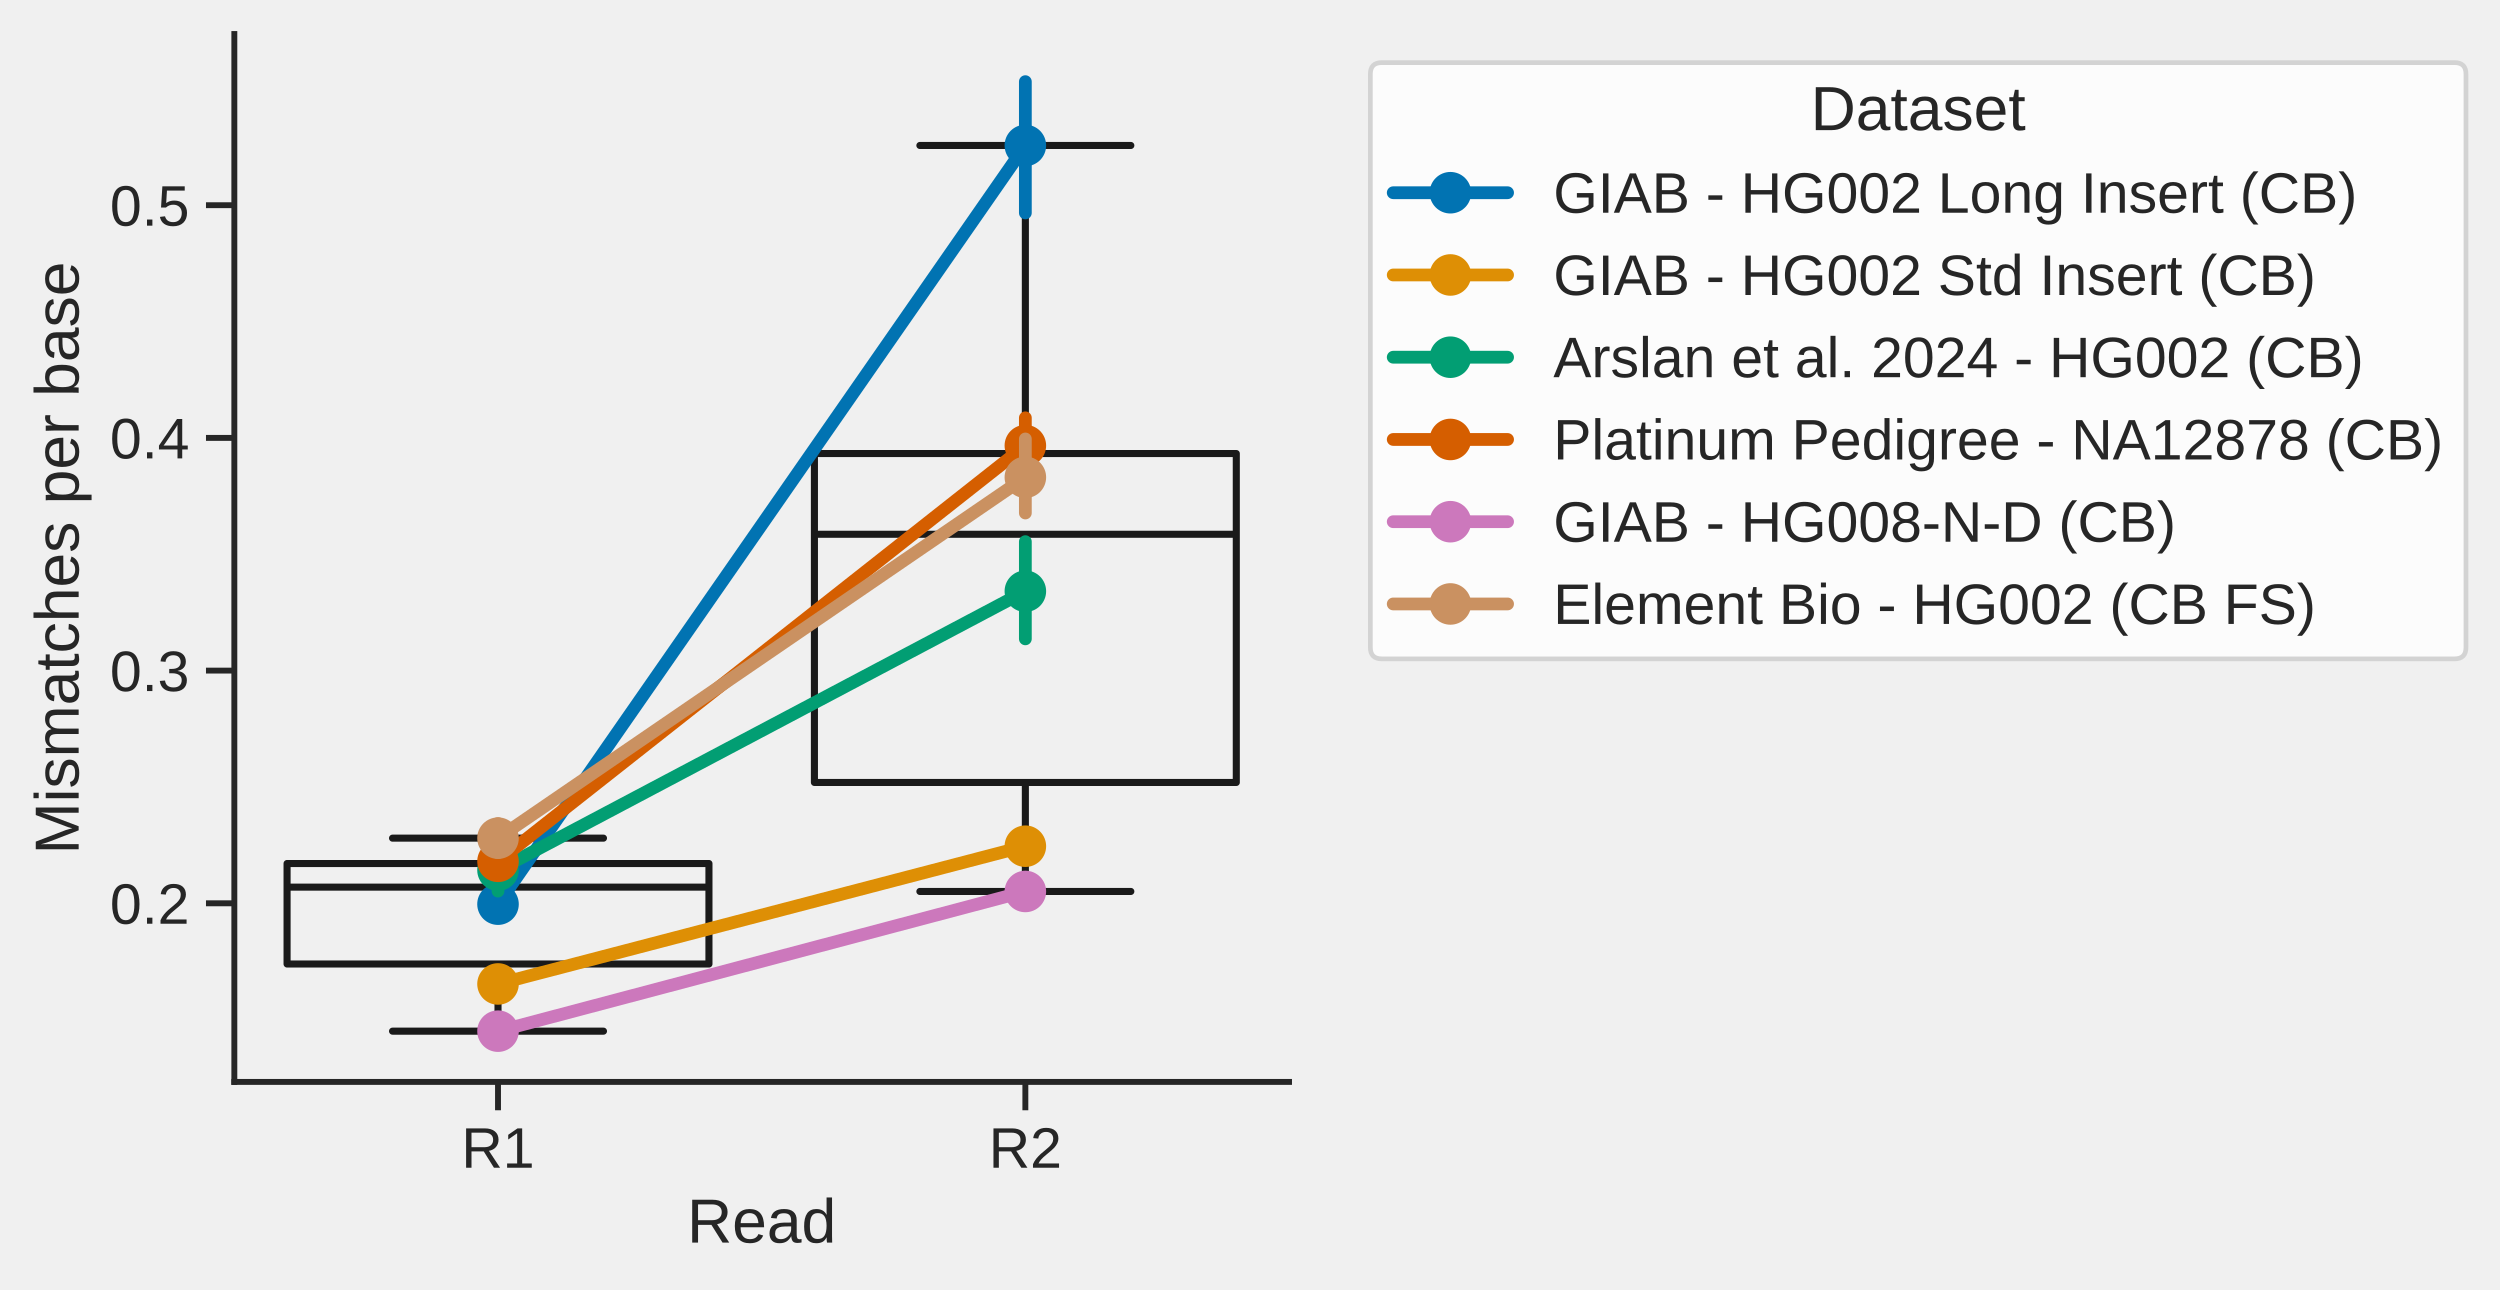
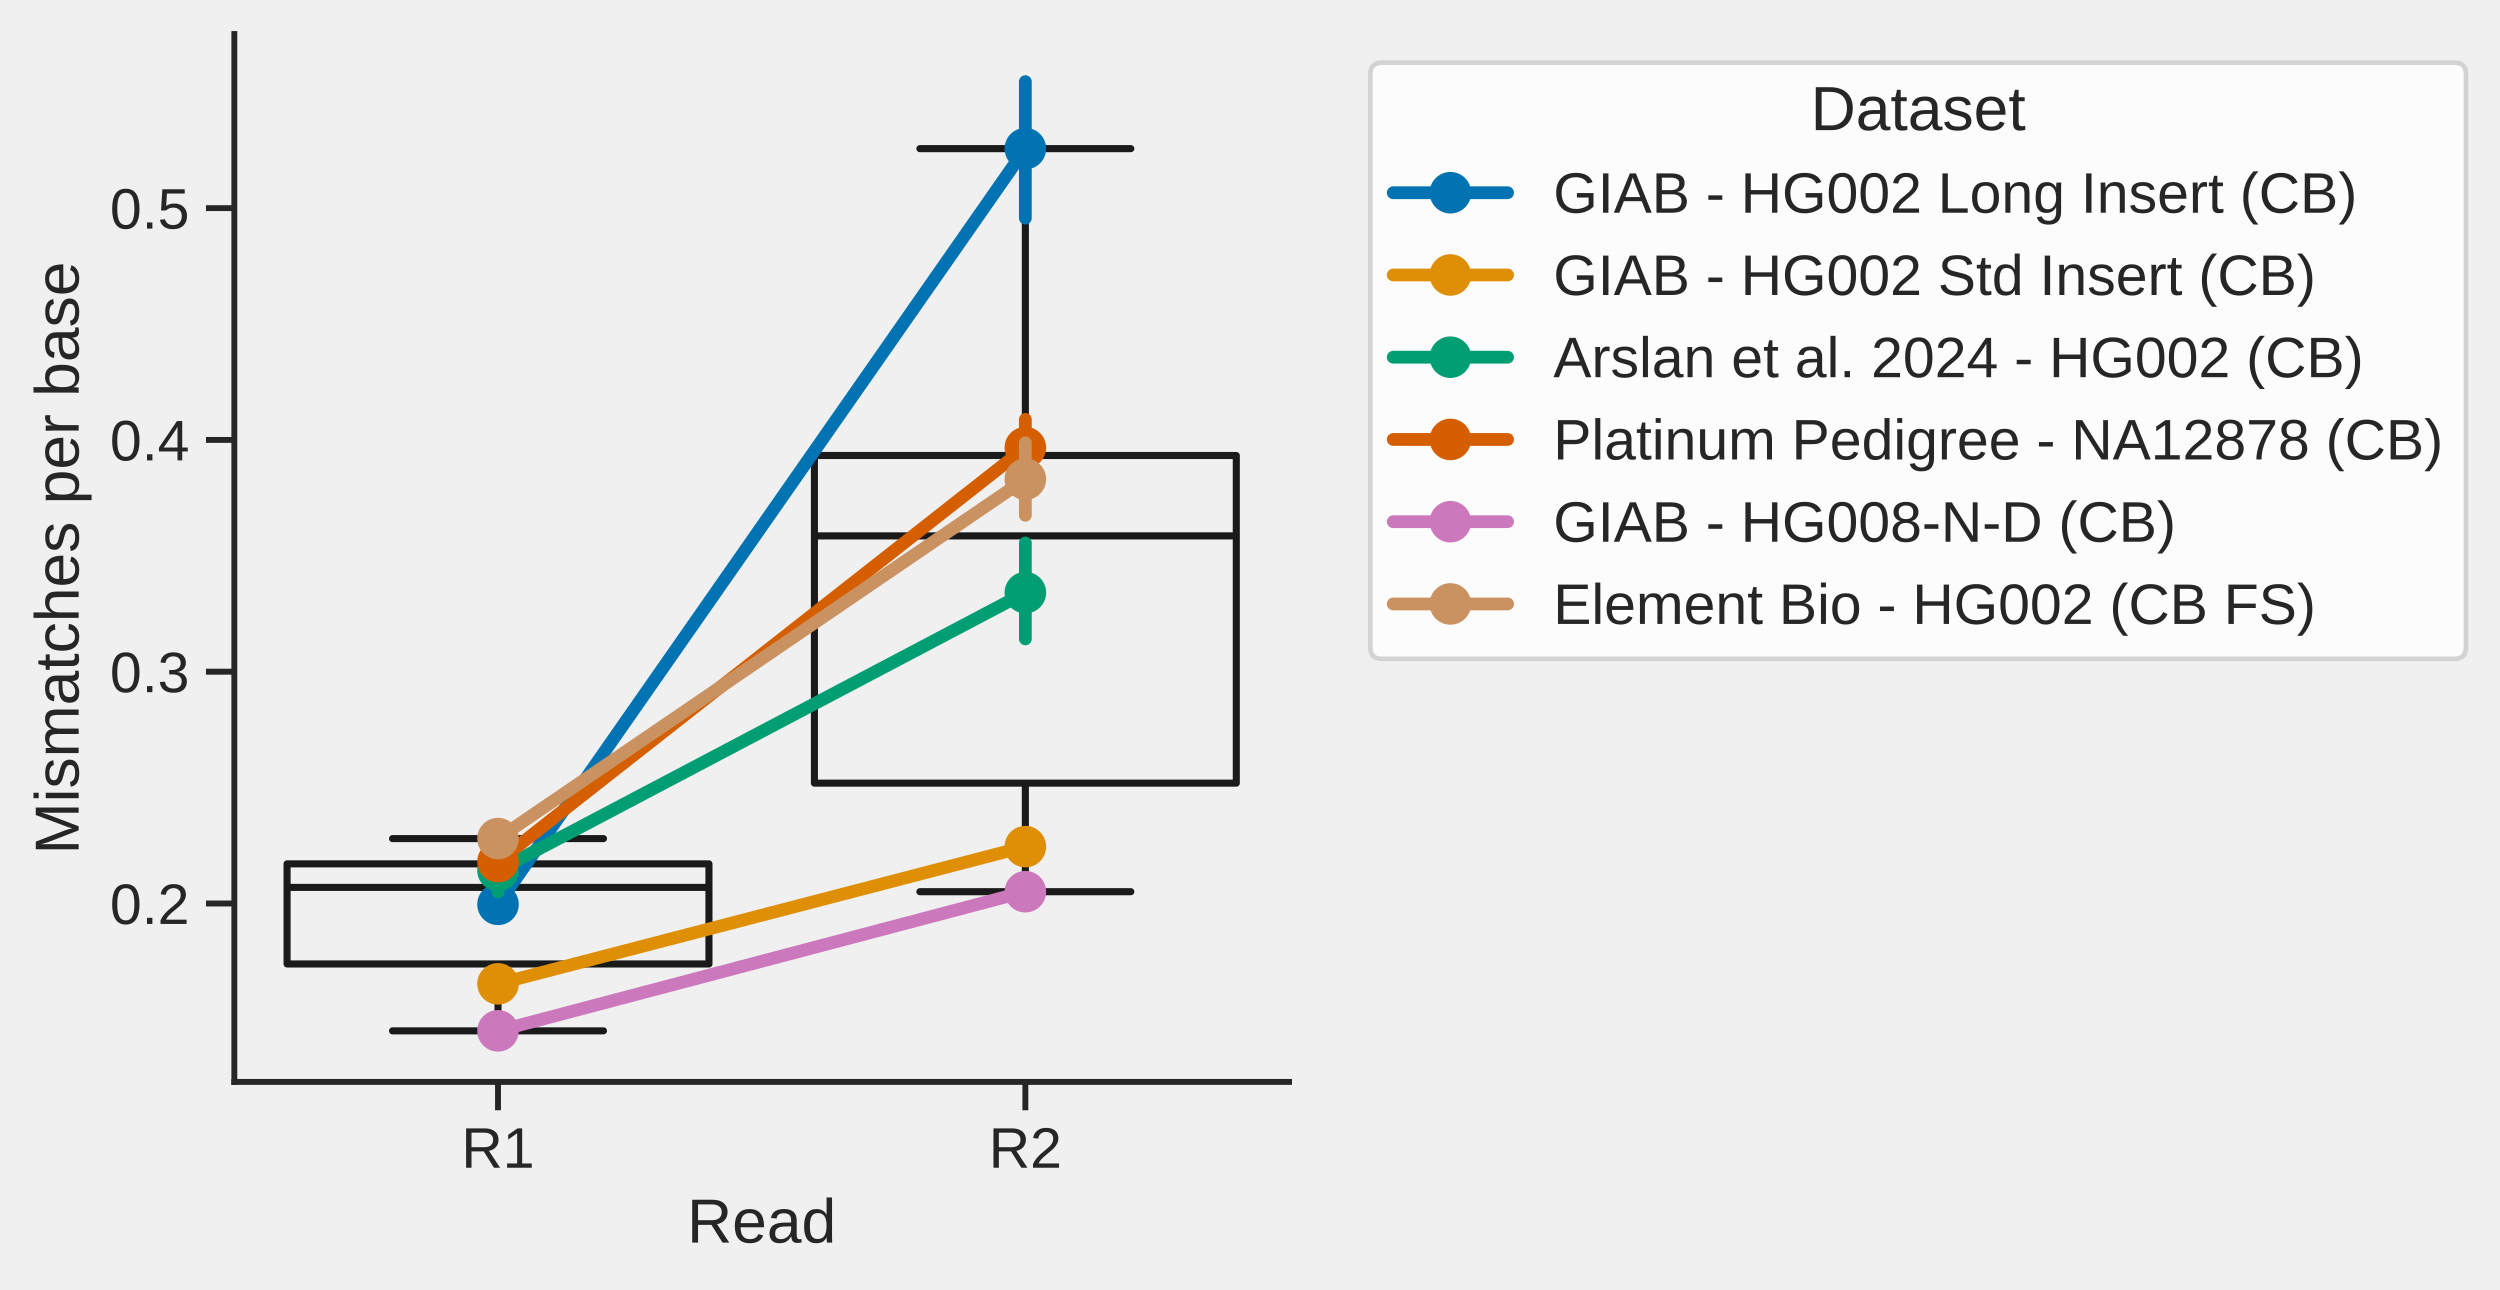
<svg xmlns="http://www.w3.org/2000/svg" xmlns:xlink="http://www.w3.org/1999/xlink" width="529.063pt" height="272.798pt" viewBox="0 0 529.063 272.798" version="1.1">
  <defs>
    <style type="text/css">*{stroke-linejoin: round; stroke-linecap: butt}</style>
  </defs>
  <g id="figure_1">
    <g id="patch_1">
      <path d="M 0 272.798  L 529.063 272.798  L 529.063 0  L 0 0  L 0 272.798  z " style="fill: none" />
    </g>
    <g id="axes_1">
      <g id="patch_2">
        <path d="M 49.591 228.96  L 272.791 228.96  L 272.791 7.2  L 49.591 7.2  L 49.591 228.96  z " style="fill: none" />
      </g>
      <g id="line2d_1">
-         <path d="M 60.751 204.008  L 150.031 204.008  L 150.031 182.742  L 60.751 182.742  L 60.751 204.008  " clip-path="url(#p62693f05a8)" style="fill: none; stroke: #1a1a1a; stroke-width: 1.5; stroke-linecap: round" />
+         <path d="M 60.751 203.998  L 150.031 203.998  L 150.031 182.815  L 60.751 182.815  L 60.751 203.998  " clip-path="url(#p016301bcf2)" style="fill: none; stroke: #1a1a1a; stroke-width: 1.5; stroke-linecap: round" />
      </g>
      <g id="line2d_2">
-         <path d="M 105.391 204.008  L 105.391 218.22  " clip-path="url(#p62693f05a8)" style="fill: none; stroke: #1a1a1a; stroke-width: 1.5" />
+         <path d="M 105.391 203.998  L 105.391 218.153  " clip-path="url(#p016301bcf2)" style="fill: none; stroke: #1a1a1a; stroke-width: 1.5" />
      </g>
      <g id="line2d_3">
-         <path d="M 105.391 182.742  L 105.391 177.374  " clip-path="url(#p62693f05a8)" style="fill: none; stroke: #1a1a1a; stroke-width: 1.5" />
+         <path d="M 105.391 182.815  L 105.391 177.468  " clip-path="url(#p016301bcf2)" style="fill: none; stroke: #1a1a1a; stroke-width: 1.5" />
      </g>
      <g id="line2d_4">
-         <path d="M 83.071 218.22  L 127.711 218.22  " clip-path="url(#p62693f05a8)" style="fill: none; stroke: #1a1a1a; stroke-width: 1.5; stroke-linecap: round" />
+         <path d="M 83.071 218.153  L 127.711 218.153  " clip-path="url(#p016301bcf2)" style="fill: none; stroke: #1a1a1a; stroke-width: 1.5; stroke-linecap: round" />
      </g>
      <g id="line2d_5">
-         <path d="M 83.071 177.374  L 127.711 177.374  " clip-path="url(#p62693f05a8)" style="fill: none; stroke: #1a1a1a; stroke-width: 1.5; stroke-linecap: round" />
+         <path d="M 83.071 177.468  L 127.711 177.468  " clip-path="url(#p016301bcf2)" style="fill: none; stroke: #1a1a1a; stroke-width: 1.5; stroke-linecap: round" />
      </g>
      <g id="line2d_6" />
      <g id="line2d_7">
-         <path d="M 172.351 165.587  L 261.631 165.587  L 261.631 95.981  L 172.351 95.981  L 172.351 165.587  " clip-path="url(#p62693f05a8)" style="fill: none; stroke: #1a1a1a; stroke-width: 1.5; stroke-linecap: round" />
+         <path d="M 172.351 165.728  L 261.631 165.728  L 261.631 96.395  L 172.351 96.395  L 172.351 165.728  " clip-path="url(#p016301bcf2)" style="fill: none; stroke: #1a1a1a; stroke-width: 1.5; stroke-linecap: round" />
      </g>
      <g id="line2d_8">
-         <path d="M 216.991 165.587  L 216.991 188.655  " clip-path="url(#p62693f05a8)" style="fill: none; stroke: #1a1a1a; stroke-width: 1.5" />
+         <path d="M 216.991 165.728  L 216.991 188.705  " clip-path="url(#p016301bcf2)" style="fill: none; stroke: #1a1a1a; stroke-width: 1.5" />
      </g>
      <g id="line2d_9">
-         <path d="M 216.991 95.981  L 216.991 30.786  " clip-path="url(#p62693f05a8)" style="fill: none; stroke: #1a1a1a; stroke-width: 1.5" />
+         <path d="M 216.991 96.395  L 216.991 31.456  " clip-path="url(#p016301bcf2)" style="fill: none; stroke: #1a1a1a; stroke-width: 1.5" />
      </g>
      <g id="line2d_10">
-         <path d="M 194.671 188.655  L 239.311 188.655  " clip-path="url(#p62693f05a8)" style="fill: none; stroke: #1a1a1a; stroke-width: 1.5; stroke-linecap: round" />
+         <path d="M 194.671 188.705  L 239.311 188.705  " clip-path="url(#p016301bcf2)" style="fill: none; stroke: #1a1a1a; stroke-width: 1.5; stroke-linecap: round" />
      </g>
      <g id="line2d_11">
-         <path d="M 194.671 30.786  L 239.311 30.786  " clip-path="url(#p62693f05a8)" style="fill: none; stroke: #1a1a1a; stroke-width: 1.5; stroke-linecap: round" />
+         <path d="M 194.671 31.456  L 239.311 31.456  " clip-path="url(#p016301bcf2)" style="fill: none; stroke: #1a1a1a; stroke-width: 1.5; stroke-linecap: round" />
      </g>
      <g id="line2d_12" />
      <g id="line2d_13">
-         <path d="M 60.751 187.743  L 150.031 187.743  " clip-path="url(#p62693f05a8)" style="fill: none; stroke: #1a1a1a; stroke-width: 1.5" />
+         <path d="M 60.751 187.796  L 150.031 187.796  " clip-path="url(#p016301bcf2)" style="fill: none; stroke: #1a1a1a; stroke-width: 1.5" />
      </g>
      <g id="line2d_14">
-         <path d="M 172.351 113.062  L 261.631 113.062  " clip-path="url(#p62693f05a8)" style="fill: none; stroke: #1a1a1a; stroke-width: 1.5" />
+         <path d="M 172.351 113.409  L 261.631 113.409  " clip-path="url(#p016301bcf2)" style="fill: none; stroke: #1a1a1a; stroke-width: 1.5" />
      </g>
      <g id="matplotlib.axis_1">
        <g id="xtick_1">
          <g id="line2d_15">
            <defs>
-               <path id="m1297ab1f7a" d="M 0 0  L 0 6  " style="stroke: #262626; stroke-width: 1.25" />
+               <path id="m7206cdcbf1" d="M 0 0  L 0 6  " style="stroke: #262626; stroke-width: 1.25" />
            </defs>
            <g>
-               <use xlink:href="#m1297ab1f7a" x="105.391" y="228.96" style="fill: #262626; stroke: #262626; stroke-width: 1.25" />
+               <use xlink:href="#m7206cdcbf1" x="105.391" y="228.96" style="fill: #262626; stroke: #262626; stroke-width: 1.25" />
            </g>
          </g>
          <g id="text_1">
            <text style="fill: #262626; font: 12.1px 'Arial', 'DejaVu Sans', 'Liberation Sans', 'Bitstream Vera Sans', sans-serif; text-anchor: middle" x="105.391" y="247.121" transform="rotate(-0 105.3908 247.121)">R1</text>
          </g>
        </g>
        <g id="xtick_2">
          <g id="line2d_16">
            <g>
-               <use xlink:href="#m1297ab1f7a" x="216.991" y="228.96" style="fill: #262626; stroke: #262626; stroke-width: 1.25" />
+               <use xlink:href="#m7206cdcbf1" x="216.991" y="228.96" style="fill: #262626; stroke: #262626; stroke-width: 1.25" />
            </g>
          </g>
          <g id="text_2">
            <text style="fill: #262626; font: 12.1px 'Arial', 'DejaVu Sans', 'Liberation Sans', 'Bitstream Vera Sans', sans-serif; text-anchor: middle" x="216.991" y="247.121" transform="rotate(-0 216.9908 247.121)">R2</text>
          </g>
        </g>
        <g id="text_3">
          <text style="fill: #262626; font: 13.2px 'Arial', 'DejaVu Sans', 'Liberation Sans', 'Bitstream Vera Sans', sans-serif; text-anchor: middle" x="161.191" y="262.974" transform="rotate(-0 161.1908 262.9741)">Read</text>
        </g>
      </g>
      <g id="matplotlib.axis_2">
        <g id="ytick_1">
          <g id="line2d_17">
            <defs>
-               <path id="m82046d1e29" d="M 0 0  L -6 0  " style="stroke: #262626; stroke-width: 1.25" />
+               <path id="mbc5572ccda" d="M 0 0  L -6 0  " style="stroke: #262626; stroke-width: 1.25" />
            </defs>
            <g>
-               <use xlink:href="#m82046d1e29" x="49.591" y="191.161" style="fill: #262626; stroke: #262626; stroke-width: 1.25" />
+               <use xlink:href="#mbc5572ccda" x="49.591" y="191.2" style="fill: #262626; stroke: #262626; stroke-width: 1.25" />
            </g>
          </g>
          <g id="text_4">
-             <text style="fill: #262626; font: 12.1px 'Arial', 'DejaVu Sans', 'Liberation Sans', 'Bitstream Vera Sans', sans-serif; text-anchor: end" x="40.091" y="195.491" transform="rotate(-0 40.09081 195.491)">0.2</text>
+             <text style="fill: #262626; font: 12.1px 'Arial', 'DejaVu Sans', 'Liberation Sans', 'Bitstream Vera Sans', sans-serif; text-anchor: end" x="40.091" y="195.531" transform="rotate(-0 40.09081 195.5308)">0.2</text>
          </g>
        </g>
        <g id="ytick_2">
          <g id="line2d_18">
            <g>
-               <use xlink:href="#m82046d1e29" x="49.591" y="141.916" style="fill: #262626; stroke: #262626; stroke-width: 1.25" />
+               <use xlink:href="#mbc5572ccda" x="49.591" y="142.149" style="fill: #262626; stroke: #262626; stroke-width: 1.25" />
            </g>
          </g>
          <g id="text_5">
-             <text style="fill: #262626; font: 12.1px 'Arial', 'DejaVu Sans', 'Liberation Sans', 'Bitstream Vera Sans', sans-serif; text-anchor: end" x="40.091" y="146.247" transform="rotate(-0 40.09081 146.2466)">0.3</text>
+             <text style="fill: #262626; font: 12.1px 'Arial', 'DejaVu Sans', 'Liberation Sans', 'Bitstream Vera Sans', sans-serif; text-anchor: end" x="40.091" y="146.48" transform="rotate(-0 40.09081 146.4799)">0.3</text>
          </g>
        </g>
        <g id="ytick_3">
          <g id="line2d_19">
            <g>
-               <use xlink:href="#m82046d1e29" x="49.591" y="92.672" style="fill: #262626; stroke: #262626; stroke-width: 1.25" />
+               <use xlink:href="#mbc5572ccda" x="49.591" y="93.099" style="fill: #262626; stroke: #262626; stroke-width: 1.25" />
            </g>
          </g>
          <g id="text_6">
-             <text style="fill: #262626; font: 12.1px 'Arial', 'DejaVu Sans', 'Liberation Sans', 'Bitstream Vera Sans', sans-serif; text-anchor: end" x="40.091" y="97.002" transform="rotate(-0 40.09081 97.00214)">0.4</text>
+             <text style="fill: #262626; font: 12.1px 'Arial', 'DejaVu Sans', 'Liberation Sans', 'Bitstream Vera Sans', sans-serif; text-anchor: end" x="40.091" y="97.429" transform="rotate(-0 40.09081 97.42909)">0.4</text>
          </g>
        </g>
        <g id="ytick_4">
          <g id="line2d_20">
            <g>
-               <use xlink:href="#m82046d1e29" x="49.591" y="43.427" style="fill: #262626; stroke: #262626; stroke-width: 1.25" />
+               <use xlink:href="#mbc5572ccda" x="49.591" y="44.048" style="fill: #262626; stroke: #262626; stroke-width: 1.25" />
            </g>
          </g>
          <g id="text_7">
-             <text style="fill: #262626; font: 12.1px 'Arial', 'DejaVu Sans', 'Liberation Sans', 'Bitstream Vera Sans', sans-serif; text-anchor: end" x="40.091" y="47.758" transform="rotate(-0 40.09081 47.75772)">0.5</text>
+             <text style="fill: #262626; font: 12.1px 'Arial', 'DejaVu Sans', 'Liberation Sans', 'Bitstream Vera Sans', sans-serif; text-anchor: end" x="40.091" y="48.378" transform="rotate(-0 40.09081 48.37826)">0.5</text>
          </g>
        </g>
        <g id="text_8">
          <text style="fill: #262626; font: 13.2px 'Arial', 'DejaVu Sans', 'Liberation Sans', 'Bitstream Vera Sans', sans-serif; text-anchor: middle" x="16.648" y="118.08" transform="rotate(-90 16.64831 118.08)">Mismatches per base</text>
        </g>
      </g>
      <g id="line2d_21">
-         <path d="M 105.391 191.343  L 216.991 30.786  " clip-path="url(#p62693f05a8)" style="fill: none; stroke: #0173b2; stroke-width: 2.7; stroke-linecap: round" />
-         <defs>
-           <path id="mf143820d31" d="M 0 3.384  C 0.897 3.384 1.758 3.027 2.393 2.393  C 3.027 1.758 3.384 0.897 3.384 0  C 3.384 -0.897 3.027 -1.758 2.393 -2.393  C 1.758 -3.027 0.897 -3.384 0 -3.384  C -0.897 -3.384 -1.758 -3.027 -2.393 -2.393  C -3.027 -1.758 -3.384 -0.897 -3.384 0  C -3.384 0.897 -3.027 1.758 -2.393 2.393  C -1.758 3.027 -0.897 3.384 0 3.384  z " style="stroke: #0173b2; stroke-width: 2.025" />
-         </defs>
-         <g clip-path="url(#p62693f05a8)">
-           <use xlink:href="#mf143820d31" x="105.391" y="191.343" style="fill: #0173b2; stroke: #0173b2; stroke-width: 2.025" />
-           <use xlink:href="#mf143820d31" x="216.991" y="30.786" style="fill: #0173b2; stroke: #0173b2; stroke-width: 2.025" />
+         <path d="M 105.391 191.382  L 216.991 31.456  " clip-path="url(#p016301bcf2)" style="fill: none; stroke: #0173b2; stroke-width: 2.7; stroke-linecap: round" />
+         <defs>
+           <path id="m73bf8550aa" d="M 0 3.384  C 0.897 3.384 1.758 3.027 2.393 2.393  C 3.027 1.758 3.384 0.897 3.384 0  C 3.384 -0.897 3.027 -1.758 2.393 -2.393  C 1.758 -3.027 0.897 -3.384 0 -3.384  C -0.897 -3.384 -1.758 -3.027 -2.393 -2.393  C -3.027 -1.758 -3.384 -0.897 -3.384 0  C -3.384 0.897 -3.027 1.758 -2.393 2.393  C -1.758 3.027 -0.897 3.384 0 3.384  z " style="stroke: #0173b2; stroke-width: 2.025" />
+         </defs>
+         <g clip-path="url(#p016301bcf2)">
+           <use xlink:href="#m73bf8550aa" x="105.391" y="191.382" style="fill: #0173b2; stroke: #0173b2; stroke-width: 2.025" />
+           <use xlink:href="#m73bf8550aa" x="216.991" y="31.456" style="fill: #0173b2; stroke: #0173b2; stroke-width: 2.025" />
        </g>
      </g>
      <g id="line2d_22">
-         <path d="M 105.391 193.081  L 105.391 189.666  " clip-path="url(#p62693f05a8)" style="fill: none; stroke: #0173b2; stroke-width: 2.7; stroke-linecap: round" />
+         <path d="M 105.391 193.033  L 105.391 189.65  " clip-path="url(#p016301bcf2)" style="fill: none; stroke: #0173b2; stroke-width: 2.7; stroke-linecap: round" />
      </g>
      <g id="line2d_23">
-         <path d="M 216.991 45.058  L 216.991 17.28  " clip-path="url(#p62693f05a8)" style="fill: none; stroke: #0173b2; stroke-width: 2.7; stroke-linecap: round" />
+         <path d="M 216.991 46.163  L 216.991 17.28  " clip-path="url(#p016301bcf2)" style="fill: none; stroke: #0173b2; stroke-width: 2.7; stroke-linecap: round" />
      </g>
      <g id="line2d_24">
-         <path d="M 105.391 208.23  L 216.991 179.078  " clip-path="url(#p62693f05a8)" style="fill: none; stroke: #de8f05; stroke-width: 2.7; stroke-linecap: round" />
-         <defs>
-           <path id="ma63e87121f" d="M 0 3.384  C 0.897 3.384 1.758 3.027 2.393 2.393  C 3.027 1.758 3.384 0.897 3.384 0  C 3.384 -0.897 3.027 -1.758 2.393 -2.393  C 1.758 -3.027 0.897 -3.384 0 -3.384  C -0.897 -3.384 -1.758 -3.027 -2.393 -2.393  C -3.027 -1.758 -3.384 -0.897 -3.384 0  C -3.384 0.897 -3.027 1.758 -2.393 2.393  C -1.758 3.027 -0.897 3.384 0 3.384  z " style="stroke: #de8f05; stroke-width: 2.025" />
-         </defs>
-         <g clip-path="url(#p62693f05a8)">
-           <use xlink:href="#ma63e87121f" x="105.391" y="208.23" style="fill: #de8f05; stroke: #de8f05; stroke-width: 2.025" />
-           <use xlink:href="#ma63e87121f" x="216.991" y="179.078" style="fill: #de8f05; stroke: #de8f05; stroke-width: 2.025" />
+         <path d="M 105.391 208.203  L 216.991 179.165  " clip-path="url(#p016301bcf2)" style="fill: none; stroke: #de8f05; stroke-width: 2.7; stroke-linecap: round" />
+         <defs>
+           <path id="mf8db006b0a" d="M 0 3.384  C 0.897 3.384 1.758 3.027 2.393 2.393  C 3.027 1.758 3.384 0.897 3.384 0  C 3.384 -0.897 3.027 -1.758 2.393 -2.393  C 1.758 -3.027 0.897 -3.384 0 -3.384  C -0.897 -3.384 -1.758 -3.027 -2.393 -2.393  C -3.027 -1.758 -3.384 -0.897 -3.384 0  C -3.384 0.897 -3.027 1.758 -2.393 2.393  C -1.758 3.027 -0.897 3.384 0 3.384  z " style="stroke: #de8f05; stroke-width: 2.025" />
+         </defs>
+         <g clip-path="url(#p016301bcf2)">
+           <use xlink:href="#mf8db006b0a" x="105.391" y="208.203" style="fill: #de8f05; stroke: #de8f05; stroke-width: 2.025" />
+           <use xlink:href="#mf8db006b0a" x="216.991" y="179.165" style="fill: #de8f05; stroke: #de8f05; stroke-width: 2.025" />
        </g>
      </g>
      <g id="line2d_25">
-         <path d="M 105.391 208.967  L 105.391 207.579  " clip-path="url(#p62693f05a8)" style="fill: none; stroke: #de8f05; stroke-width: 2.7; stroke-linecap: round" />
+         <path d="M 105.391 208.954  L 105.391 207.506  " clip-path="url(#p016301bcf2)" style="fill: none; stroke: #de8f05; stroke-width: 2.7; stroke-linecap: round" />
      </g>
      <g id="line2d_26">
-         <path d="M 216.991 180.958  L 216.991 177.277  " clip-path="url(#p62693f05a8)" style="fill: none; stroke: #de8f05; stroke-width: 2.7; stroke-linecap: round" />
+         <path d="M 216.991 181.036  L 216.991 177.549  " clip-path="url(#p016301bcf2)" style="fill: none; stroke: #de8f05; stroke-width: 2.7; stroke-linecap: round" />
      </g>
      <g id="line2d_27">
-         <path d="M 105.391 184.143  L 216.991 125.116  " clip-path="url(#p62693f05a8)" style="fill: none; stroke: #029e73; stroke-width: 2.7; stroke-linecap: round" />
-         <defs>
-           <path id="mf2c0597fe4" d="M 0 3.384  C 0.897 3.384 1.758 3.027 2.393 2.393  C 3.027 1.758 3.384 0.897 3.384 0  C 3.384 -0.897 3.027 -1.758 2.393 -2.393  C 1.758 -3.027 0.897 -3.384 0 -3.384  C -0.897 -3.384 -1.758 -3.027 -2.393 -2.393  C -3.027 -1.758 -3.384 -0.897 -3.384 0  C -3.384 0.897 -3.027 1.758 -2.393 2.393  C -1.758 3.027 -0.897 3.384 0 3.384  z " style="stroke: #029e73; stroke-width: 2.025" />
-         </defs>
-         <g clip-path="url(#p62693f05a8)">
-           <use xlink:href="#mf2c0597fe4" x="105.391" y="184.143" style="fill: #029e73; stroke: #029e73; stroke-width: 2.025" />
-           <use xlink:href="#mf2c0597fe4" x="216.991" y="125.116" style="fill: #029e73; stroke: #029e73; stroke-width: 2.025" />
+         <path d="M 105.391 184.21  L 216.991 125.415  " clip-path="url(#p016301bcf2)" style="fill: none; stroke: #029e73; stroke-width: 2.7; stroke-linecap: round" />
+         <defs>
+           <path id="mb780c2a4b0" d="M 0 3.384  C 0.897 3.384 1.758 3.027 2.393 2.393  C 3.027 1.758 3.384 0.897 3.384 0  C 3.384 -0.897 3.027 -1.758 2.393 -2.393  C 1.758 -3.027 0.897 -3.384 0 -3.384  C -0.897 -3.384 -1.758 -3.027 -2.393 -2.393  C -3.027 -1.758 -3.384 -0.897 -3.384 0  C -3.384 0.897 -3.027 1.758 -2.393 2.393  C -1.758 3.027 -0.897 3.384 0 3.384  z " style="stroke: #029e73; stroke-width: 2.025" />
+         </defs>
+         <g clip-path="url(#p016301bcf2)">
+           <use xlink:href="#mb780c2a4b0" x="105.391" y="184.21" style="fill: #029e73; stroke: #029e73; stroke-width: 2.025" />
+           <use xlink:href="#mb780c2a4b0" x="216.991" y="125.415" style="fill: #029e73; stroke: #029e73; stroke-width: 2.025" />
        </g>
      </g>
      <g id="line2d_28">
-         <path d="M 105.391 188.576  L 105.391 179.093  " clip-path="url(#p62693f05a8)" style="fill: none; stroke: #029e73; stroke-width: 2.7; stroke-linecap: round" />
+         <path d="M 105.391 188.738  L 105.391 179.209  " clip-path="url(#p016301bcf2)" style="fill: none; stroke: #029e73; stroke-width: 2.7; stroke-linecap: round" />
      </g>
      <g id="line2d_29">
-         <path d="M 216.991 135.198  L 216.991 114.624  " clip-path="url(#p62693f05a8)" style="fill: none; stroke: #029e73; stroke-width: 2.7; stroke-linecap: round" />
+         <path d="M 216.991 135.205  L 216.991 114.898  " clip-path="url(#p016301bcf2)" style="fill: none; stroke: #029e73; stroke-width: 2.7; stroke-linecap: round" />
      </g>
      <g id="line2d_30">
-         <path d="M 105.391 182.276  L 216.991 94.305  " clip-path="url(#p62693f05a8)" style="fill: none; stroke: #d55e00; stroke-width: 2.7; stroke-linecap: round" />
-         <defs>
-           <path id="m85794a28d5" d="M 0 3.384  C 0.897 3.384 1.758 3.027 2.393 2.393  C 3.027 1.758 3.384 0.897 3.384 0  C 3.384 -0.897 3.027 -1.758 2.393 -2.393  C 1.758 -3.027 0.897 -3.384 0 -3.384  C -0.897 -3.384 -1.758 -3.027 -2.393 -2.393  C -3.027 -1.758 -3.384 -0.897 -3.384 0  C -3.384 0.897 -3.027 1.758 -2.393 2.393  C -1.758 3.027 -0.897 3.384 0 3.384  z " style="stroke: #d55e00; stroke-width: 2.025" />
-         </defs>
-         <g clip-path="url(#p62693f05a8)">
-           <use xlink:href="#m85794a28d5" x="105.391" y="182.276" style="fill: #d55e00; stroke: #d55e00; stroke-width: 2.025" />
-           <use xlink:href="#m85794a28d5" x="216.991" y="94.305" style="fill: #d55e00; stroke: #d55e00; stroke-width: 2.025" />
+         <path d="M 105.391 182.35  L 216.991 94.726  " clip-path="url(#p016301bcf2)" style="fill: none; stroke: #d55e00; stroke-width: 2.7; stroke-linecap: round" />
+         <defs>
+           <path id="m7c43fc79ed" d="M 0 3.384  C 0.897 3.384 1.758 3.027 2.393 2.393  C 3.027 1.758 3.384 0.897 3.384 0  C 3.384 -0.897 3.027 -1.758 2.393 -2.393  C 1.758 -3.027 0.897 -3.384 0 -3.384  C -0.897 -3.384 -1.758 -3.027 -2.393 -2.393  C -3.027 -1.758 -3.384 -0.897 -3.384 0  C -3.384 0.897 -3.027 1.758 -2.393 2.393  C -1.758 3.027 -0.897 3.384 0 3.384  z " style="stroke: #d55e00; stroke-width: 2.025" />
+         </defs>
+         <g clip-path="url(#p016301bcf2)">
+           <use xlink:href="#m7c43fc79ed" x="105.391" y="182.35" style="fill: #d55e00; stroke: #d55e00; stroke-width: 2.025" />
+           <use xlink:href="#m7c43fc79ed" x="216.991" y="94.726" style="fill: #d55e00; stroke: #d55e00; stroke-width: 2.025" />
        </g>
      </g>
      <g id="line2d_31">
-         <path d="M 105.391 184.024  L 105.391 180.36  " clip-path="url(#p62693f05a8)" style="fill: none; stroke: #d55e00; stroke-width: 2.7; stroke-linecap: round" />
+         <path d="M 105.391 184.081  L 105.391 180.502  " clip-path="url(#p016301bcf2)" style="fill: none; stroke: #d55e00; stroke-width: 2.7; stroke-linecap: round" />
      </g>
      <g id="line2d_32">
-         <path d="M 216.991 100.009  L 216.991 88.421  " clip-path="url(#p62693f05a8)" style="fill: none; stroke: #d55e00; stroke-width: 2.7; stroke-linecap: round" />
+         <path d="M 216.991 100.852  L 216.991 88.751  " clip-path="url(#p016301bcf2)" style="fill: none; stroke: #d55e00; stroke-width: 2.7; stroke-linecap: round" />
      </g>
      <g id="line2d_33">
-         <path d="M 105.391 218.22  L 216.991 188.655  " clip-path="url(#p62693f05a8)" style="fill: none; stroke: #cc78bc; stroke-width: 2.7; stroke-linecap: round" />
-         <defs>
-           <path id="m31508f78ed" d="M 0 3.384  C 0.897 3.384 1.758 3.027 2.393 2.393  C 3.027 1.758 3.384 0.897 3.384 0  C 3.384 -0.897 3.027 -1.758 2.393 -2.393  C 1.758 -3.027 0.897 -3.384 0 -3.384  C -0.897 -3.384 -1.758 -3.027 -2.393 -2.393  C -3.027 -1.758 -3.384 -0.897 -3.384 0  C -3.384 0.897 -3.027 1.758 -2.393 2.393  C -1.758 3.027 -0.897 3.384 0 3.384  z " style="stroke: #cc78bc; stroke-width: 2.025" />
-         </defs>
-         <g clip-path="url(#p62693f05a8)">
-           <use xlink:href="#m31508f78ed" x="105.391" y="218.22" style="fill: #cc78bc; stroke: #cc78bc; stroke-width: 2.025" />
-           <use xlink:href="#m31508f78ed" x="216.991" y="188.655" style="fill: #cc78bc; stroke: #cc78bc; stroke-width: 2.025" />
+         <path d="M 105.391 218.153  L 216.991 188.705  " clip-path="url(#p016301bcf2)" style="fill: none; stroke: #cc78bc; stroke-width: 2.7; stroke-linecap: round" />
+         <defs>
+           <path id="m06ad800095" d="M 0 3.384  C 0.897 3.384 1.758 3.027 2.393 2.393  C 3.027 1.758 3.384 0.897 3.384 0  C 3.384 -0.897 3.027 -1.758 2.393 -2.393  C 1.758 -3.027 0.897 -3.384 0 -3.384  C -0.897 -3.384 -1.758 -3.027 -2.393 -2.393  C -3.027 -1.758 -3.384 -0.897 -3.384 0  C -3.384 0.897 -3.027 1.758 -2.393 2.393  C -1.758 3.027 -0.897 3.384 0 3.384  z " style="stroke: #cc78bc; stroke-width: 2.025" />
+         </defs>
+         <g clip-path="url(#p016301bcf2)">
+           <use xlink:href="#m06ad800095" x="105.391" y="218.153" style="fill: #cc78bc; stroke: #cc78bc; stroke-width: 2.025" />
+           <use xlink:href="#m06ad800095" x="216.991" y="188.705" style="fill: #cc78bc; stroke: #cc78bc; stroke-width: 2.025" />
        </g>
      </g>
      <g id="line2d_34">
-         <path d="M 105.391 218.88  L 105.391 217.442  " clip-path="url(#p62693f05a8)" style="fill: none; stroke: #cc78bc; stroke-width: 2.7; stroke-linecap: round" />
+         <path d="M 105.391 218.88  L 105.391 217.485  " clip-path="url(#p016301bcf2)" style="fill: none; stroke: #cc78bc; stroke-width: 2.7; stroke-linecap: round" />
      </g>
      <g id="line2d_35">
-         <path d="M 216.991 190.918  L 216.991 186.554  " clip-path="url(#p62693f05a8)" style="fill: none; stroke: #cc78bc; stroke-width: 2.7; stroke-linecap: round" />
+         <path d="M 216.991 190.681  L 216.991 186.453  " clip-path="url(#p016301bcf2)" style="fill: none; stroke: #cc78bc; stroke-width: 2.7; stroke-linecap: round" />
      </g>
      <g id="line2d_36">
-         <path d="M 105.391 177.374  L 216.991 101.008  " clip-path="url(#p62693f05a8)" style="fill: none; stroke: #ca9161; stroke-width: 2.7; stroke-linecap: round" />
-         <defs>
-           <path id="md1029d8eef" d="M 0 3.384  C 0.897 3.384 1.758 3.027 2.393 2.393  C 3.027 1.758 3.384 0.897 3.384 0  C 3.384 -0.897 3.027 -1.758 2.393 -2.393  C 1.758 -3.027 0.897 -3.384 0 -3.384  C -0.897 -3.384 -1.758 -3.027 -2.393 -2.393  C -3.027 -1.758 -3.384 -0.897 -3.384 0  C -3.384 0.897 -3.027 1.758 -2.393 2.393  C -1.758 3.027 -0.897 3.384 0 3.384  z " style="stroke: #ca9161; stroke-width: 2.025" />
-         </defs>
-         <g clip-path="url(#p62693f05a8)">
-           <use xlink:href="#md1029d8eef" x="105.391" y="177.374" style="fill: #ca9161; stroke: #ca9161; stroke-width: 2.025" />
-           <use xlink:href="#md1029d8eef" x="216.991" y="101.008" style="fill: #ca9161; stroke: #ca9161; stroke-width: 2.025" />
+         <path d="M 105.391 177.468  L 216.991 101.402  " clip-path="url(#p016301bcf2)" style="fill: none; stroke: #ca9161; stroke-width: 2.7; stroke-linecap: round" />
+         <defs>
+           <path id="m35a786aea9" d="M 0 3.384  C 0.897 3.384 1.758 3.027 2.393 2.393  C 3.027 1.758 3.384 0.897 3.384 0  C 3.384 -0.897 3.027 -1.758 2.393 -2.393  C 1.758 -3.027 0.897 -3.384 0 -3.384  C -0.897 -3.384 -1.758 -3.027 -2.393 -2.393  C -3.027 -1.758 -3.384 -0.897 -3.384 0  C -3.384 0.897 -3.027 1.758 -2.393 2.393  C -1.758 3.027 -0.897 3.384 0 3.384  z " style="stroke: #ca9161; stroke-width: 2.025" />
+         </defs>
+         <g clip-path="url(#p016301bcf2)">
+           <use xlink:href="#m35a786aea9" x="105.391" y="177.468" style="fill: #ca9161; stroke: #ca9161; stroke-width: 2.025" />
+           <use xlink:href="#m35a786aea9" x="216.991" y="101.402" style="fill: #ca9161; stroke: #ca9161; stroke-width: 2.025" />
        </g>
      </g>
      <g id="line2d_37">
-         <path d="M 105.391 180.442  L 105.391 174.283  " clip-path="url(#p62693f05a8)" style="fill: none; stroke: #ca9161; stroke-width: 2.7; stroke-linecap: round" />
+         <path d="M 105.391 180.239  L 105.391 174.717  " clip-path="url(#p016301bcf2)" style="fill: none; stroke: #ca9161; stroke-width: 2.7; stroke-linecap: round" />
      </g>
      <g id="line2d_38">
-         <path d="M 216.991 108.564  L 216.991 92.894  " clip-path="url(#p62693f05a8)" style="fill: none; stroke: #ca9161; stroke-width: 2.7; stroke-linecap: round" />
+         <path d="M 216.991 109.053  L 216.991 93.702  " clip-path="url(#p016301bcf2)" style="fill: none; stroke: #ca9161; stroke-width: 2.7; stroke-linecap: round" />
      </g>
      <g id="line2d_39" />
      <g id="line2d_40" />
      <g id="line2d_41" />
      <g id="line2d_42" />
      <g id="line2d_43" />
      <g id="line2d_44" />
      <g id="patch_3">
        <path d="M 49.591 228.96  L 49.591 7.2  " style="fill: none; stroke: #262626; stroke-width: 1.25; stroke-linejoin: miter; stroke-linecap: square" />
      </g>
      <g id="patch_4">
        <path d="M 49.591 228.96  L 272.791 228.96  " style="fill: none; stroke: #262626; stroke-width: 1.25; stroke-linejoin: miter; stroke-linecap: square" />
      </g>
      <g id="legend_1">
        <g id="patch_5">
          <path d="M 292.421 139.432  L 519.443 139.432  Q 521.863 139.432 521.863 137.012  L 521.863 15.67  Q 521.863 13.25 519.443 13.25  L 292.421 13.25  Q 290.001 13.25 290.001 15.67  L 290.001 137.012  Q 290.001 139.432 292.421 139.432  z " style="fill: #ffffff; opacity: 0.8; stroke: #cccccc; stroke-linejoin: miter" />
        </g>
        <g id="text_9">
          <text style="fill: #262626; font: 13.2px 'Arial', 'DejaVu Sans', 'Liberation Sans', 'Bitstream Vera Sans', sans-serif; text-anchor: start" x="383.188" y="27.538" transform="rotate(-0 383.1878 27.53831)">Dataset</text>
        </g>
        <g id="line2d_45">
          <path d="M 294.841 40.785  L 306.941 40.785  L 319.041 40.785  " style="fill: none; stroke: #0173b2; stroke-width: 2.7; stroke-linecap: round" />
          <g>
-             <use xlink:href="#mf143820d31" x="306.941" y="40.785" style="fill: #0173b2; stroke: #0173b2; stroke-width: 2.025" />
+             <use xlink:href="#m73bf8550aa" x="306.941" y="40.785" style="fill: #0173b2; stroke: #0173b2; stroke-width: 2.025" />
          </g>
        </g>
        <g id="text_10">
          <text style="fill: #262626; font: 12.1px 'Arial', 'DejaVu Sans', 'Liberation Sans', 'Bitstream Vera Sans', sans-serif; text-anchor: start" x="328.721" y="45.02" transform="rotate(-0 328.7208 45.02023)">GIAB - HG002 Long Insert (CB)</text>
        </g>
        <g id="line2d_46">
          <path d="M 294.841 58.19  L 306.941 58.19  L 319.041 58.19  " style="fill: none; stroke: #de8f05; stroke-width: 2.7; stroke-linecap: round" />
          <g>
-             <use xlink:href="#ma63e87121f" x="306.941" y="58.19" style="fill: #de8f05; stroke: #de8f05; stroke-width: 2.025" />
+             <use xlink:href="#mf8db006b0a" x="306.941" y="58.19" style="fill: #de8f05; stroke: #de8f05; stroke-width: 2.025" />
          </g>
        </g>
        <g id="text_11">
          <text style="fill: #262626; font: 12.1px 'Arial', 'DejaVu Sans', 'Liberation Sans', 'Bitstream Vera Sans', sans-serif; text-anchor: start" x="328.721" y="62.425" transform="rotate(-0 328.7208 62.42533)">GIAB - HG002 Std Insert (CB)</text>
        </g>
        <g id="line2d_47">
          <path d="M 294.841 75.595  L 306.941 75.595  L 319.041 75.595  " style="fill: none; stroke: #029e73; stroke-width: 2.7; stroke-linecap: round" />
          <g>
-             <use xlink:href="#mf2c0597fe4" x="306.941" y="75.595" style="fill: #029e73; stroke: #029e73; stroke-width: 2.025" />
+             <use xlink:href="#mb780c2a4b0" x="306.941" y="75.595" style="fill: #029e73; stroke: #029e73; stroke-width: 2.025" />
          </g>
        </g>
        <g id="text_12">
          <text style="fill: #262626; font: 12.1px 'Arial', 'DejaVu Sans', 'Liberation Sans', 'Bitstream Vera Sans', sans-serif; text-anchor: start" x="328.721" y="79.83" transform="rotate(-0 328.7208 79.83042)">Arslan et al. 2024 - HG002 (CB)</text>
        </g>
        <g id="line2d_48">
          <path d="M 294.841 93.001  L 306.941 93.001  L 319.041 93.001  " style="fill: none; stroke: #d55e00; stroke-width: 2.7; stroke-linecap: round" />
          <g>
-             <use xlink:href="#m85794a28d5" x="306.941" y="93.001" style="fill: #d55e00; stroke: #d55e00; stroke-width: 2.025" />
+             <use xlink:href="#m7c43fc79ed" x="306.941" y="93.001" style="fill: #d55e00; stroke: #d55e00; stroke-width: 2.025" />
          </g>
        </g>
        <g id="text_13">
          <text style="fill: #262626; font: 12.1px 'Arial', 'DejaVu Sans', 'Liberation Sans', 'Bitstream Vera Sans', sans-serif; text-anchor: start" x="328.721" y="97.236" transform="rotate(-0 328.7208 97.23552)">Platinum Pedigree - NA12878 (CB)</text>
        </g>
        <g id="line2d_49">
          <path d="M 294.841 110.406  L 306.941 110.406  L 319.041 110.406  " style="fill: none; stroke: #cc78bc; stroke-width: 2.7; stroke-linecap: round" />
          <g>
-             <use xlink:href="#m31508f78ed" x="306.941" y="110.406" style="fill: #cc78bc; stroke: #cc78bc; stroke-width: 2.025" />
+             <use xlink:href="#m06ad800095" x="306.941" y="110.406" style="fill: #cc78bc; stroke: #cc78bc; stroke-width: 2.025" />
          </g>
        </g>
        <g id="text_14">
          <text style="fill: #262626; font: 12.1px 'Arial', 'DejaVu Sans', 'Liberation Sans', 'Bitstream Vera Sans', sans-serif; text-anchor: start" x="328.721" y="114.641" transform="rotate(-0 328.7208 114.6406)">GIAB - HG008-N-D (CB)</text>
        </g>
        <g id="line2d_50">
          <path d="M 294.841 127.811  L 306.941 127.811  L 319.041 127.811  " style="fill: none; stroke: #ca9161; stroke-width: 2.7; stroke-linecap: round" />
          <g>
-             <use xlink:href="#md1029d8eef" x="306.941" y="127.811" style="fill: #ca9161; stroke: #ca9161; stroke-width: 2.025" />
+             <use xlink:href="#m35a786aea9" x="306.941" y="127.811" style="fill: #ca9161; stroke: #ca9161; stroke-width: 2.025" />
          </g>
        </g>
        <g id="text_15">
          <text style="fill: #262626; font: 12.1px 'Arial', 'DejaVu Sans', 'Liberation Sans', 'Bitstream Vera Sans', sans-serif; text-anchor: start" x="328.721" y="132.046" transform="rotate(-0 328.7208 132.0457)">Element Bio - HG002 (CB FS)</text>
        </g>
      </g>
    </g>
  </g>
  <defs>
-     <clipPath id="p62693f05a8">
+     <clipPath id="p016301bcf2">
      <rect x="49.591" y="7.2" width="223.2" height="221.76" />
    </clipPath>
  </defs>
</svg>
